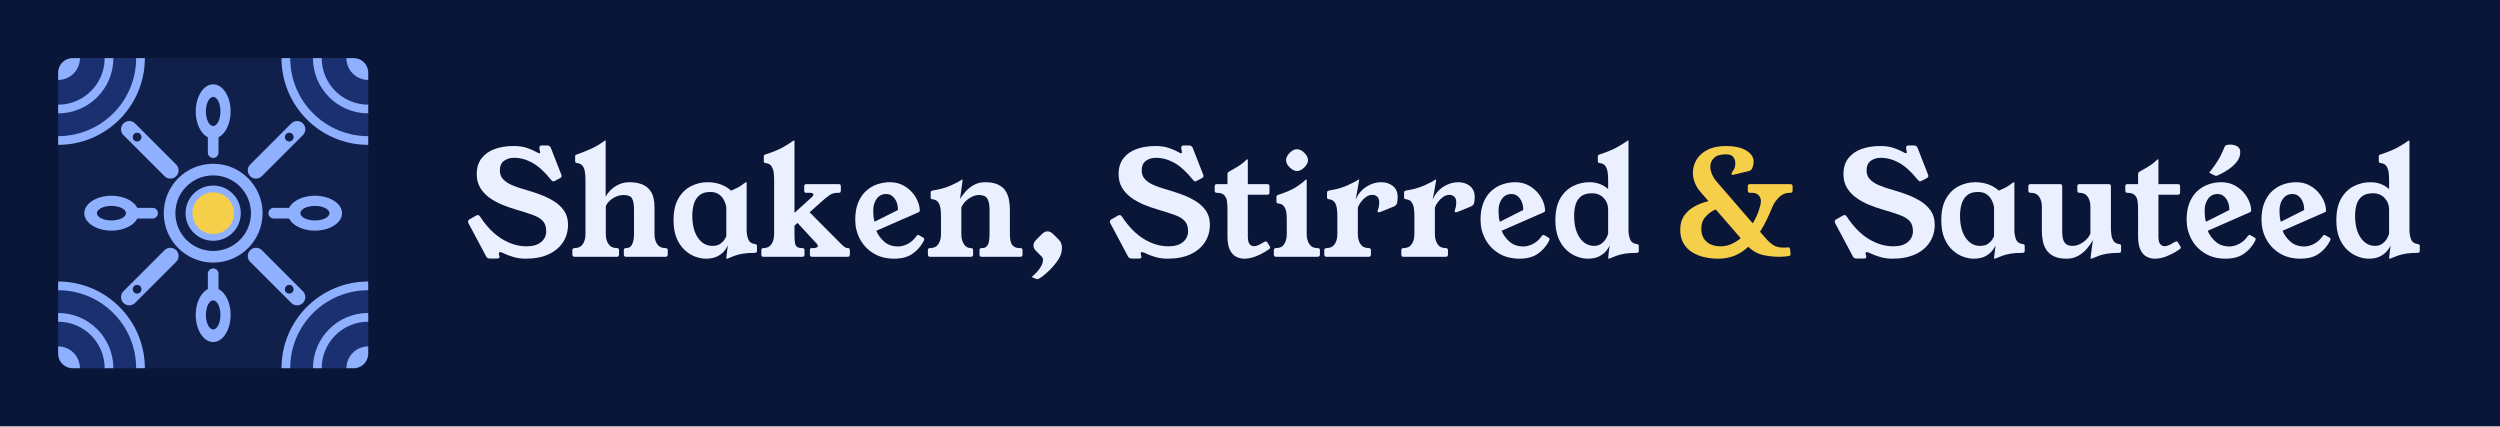
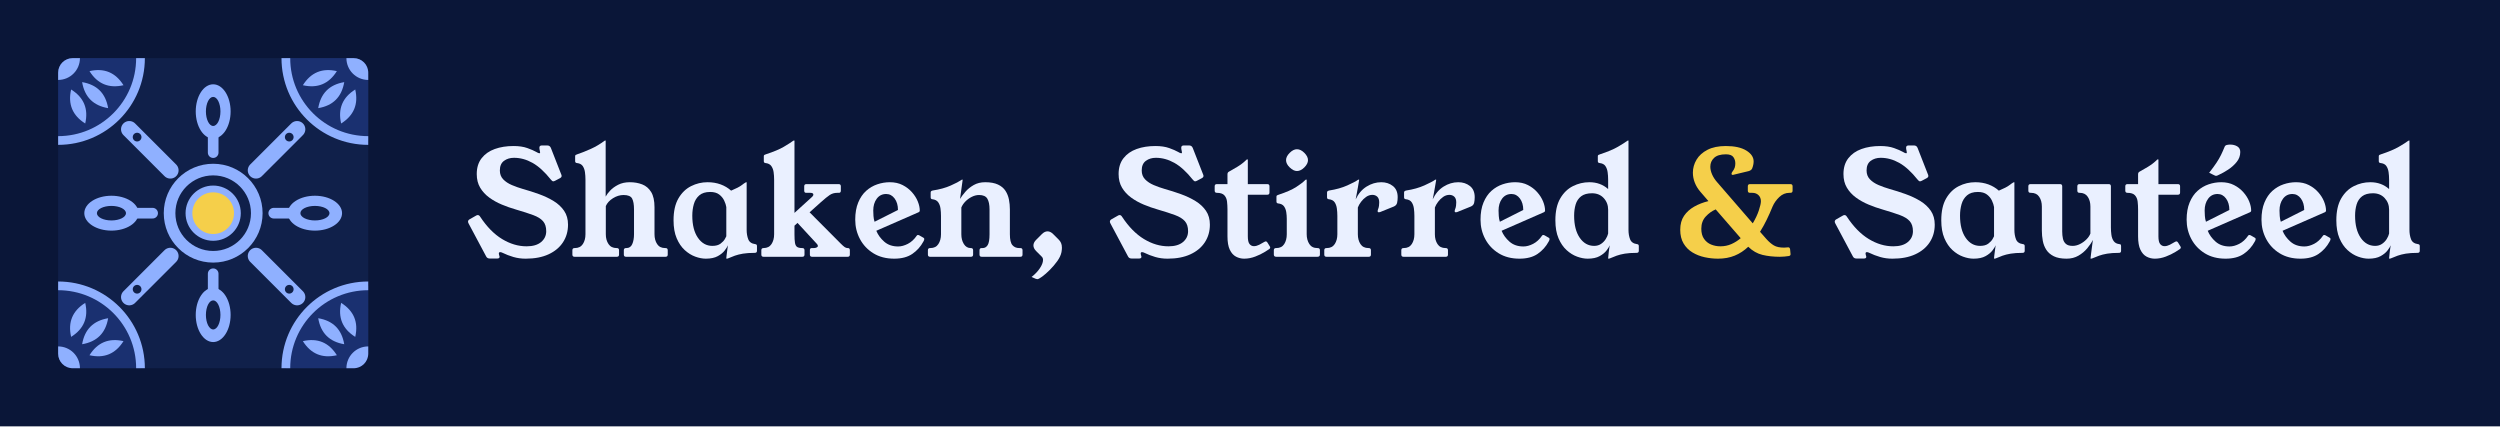
<svg xmlns="http://www.w3.org/2000/svg" viewBox="-12 -12 516 88" width="516" height="88" role="img" aria-label="Shaken, Stirred &amp; Sautéed">
  <rect x="-12" y="-12" width="516" height="88" fill="#0A1638" />
  <g>
    <rect width="64" height="64" rx="3" fill="#10204A" />
    <clipPath id="t">
      <rect width="64" height="64" rx="3" />
    </clipPath>
    <g clip-path="url(#t)">
      <circle cx="0" cy="0" r="17" fill="#1A3070" />
      <circle cx="0" cy="0" r="17" fill="none" stroke="#8FB0FF" stroke-width="1.8" />
-       <circle cx="0" cy="0" r="10.5" fill="none" stroke="#8FB0FF" stroke-width="1.8" />
+       <path d="M6.47 2.68Q8.94 6.63 13.49 5.59Q11.01 1.64 6.47 2.68Z" fill="#8FB0FF" />
+       <path d="M4.95 4.95Q5.73 9.55 10.32 10.32Q9.55 5.73 4.95 4.95Z" fill="#8FB0FF" />
+       <path d="M2.68 6.47Q1.64 11.01 5.59 13.49Q6.63 8.94 2.68 6.47Z" fill="#8FB0FF" />
      <circle cx="0" cy="0" r="4.5" fill="#8FB0FF" />
      <circle cx="64" cy="0" r="17" fill="#1A3070" />
      <circle cx="64" cy="0" r="17" fill="none" stroke="#8FB0FF" stroke-width="1.8" />
-       <circle cx="64" cy="0" r="10.5" fill="none" stroke="#8FB0FF" stroke-width="1.8" />
+       <path d="M61.32 6.47Q57.37 8.94 58.41 13.49Q62.36 11.01 61.32 6.47Z" fill="#8FB0FF" />
+       <path d="M59.05 4.95Q54.45 5.73 53.68 10.32Q58.27 9.55 59.05 4.95Z" fill="#8FB0FF" />
+       <path d="M57.53 2.68Q52.99 1.64 50.51 5.59Q55.06 6.63 57.53 2.68Z" fill="#8FB0FF" />
      <circle cx="64" cy="0" r="4.5" fill="#8FB0FF" />
      <circle cx="0" cy="64" r="17" fill="#1A3070" />
      <circle cx="0" cy="64" r="17" fill="none" stroke="#8FB0FF" stroke-width="1.8" />
-       <circle cx="0" cy="64" r="10.5" fill="none" stroke="#8FB0FF" stroke-width="1.8" />
+       <path d="M2.68 57.53Q6.63 55.06 5.59 50.51Q1.64 52.99 2.68 57.53Z" fill="#8FB0FF" />
+       <path d="M4.95 59.05Q9.55 58.27 10.32 53.68Q5.73 54.45 4.95 59.05Z" fill="#8FB0FF" />
+       <path d="M6.47 61.32Q11.01 62.36 13.49 58.41Q8.94 57.37 6.47 61.32Z" fill="#8FB0FF" />
      <circle cx="0" cy="64" r="4.5" fill="#8FB0FF" />
      <circle cx="64" cy="64" r="17" fill="#1A3070" />
      <circle cx="64" cy="64" r="17" fill="none" stroke="#8FB0FF" stroke-width="1.8" />
-       <circle cx="64" cy="64" r="10.5" fill="none" stroke="#8FB0FF" stroke-width="1.8" />
+       <path d="M57.53 61.32Q55.06 57.37 50.51 58.41Q52.99 62.36 57.53 61.32Z" fill="#8FB0FF" />
+       <path d="M59.05 59.05Q58.27 54.45 53.68 53.68Q54.45 58.27 59.05 59.05Z" fill="#8FB0FF" />
+       <path d="M61.32 57.53Q62.36 52.99 58.41 50.51Q57.37 55.06 61.32 57.53Z" fill="#8FB0FF" />
      <circle cx="64" cy="64" r="4.5" fill="#8FB0FF" />
    </g>
    <path d="M40.84 40.84L49.32 49.32" stroke="#8FB0FF" stroke-width="3.4" stroke-linecap="round" />
    <circle cx="47.7" cy="47.7" r="0.9" fill="#10204A" />
    <path d="M23.16 40.84L14.68 49.32" stroke="#8FB0FF" stroke-width="3.4" stroke-linecap="round" />
    <circle cx="16.3" cy="47.7" r="0.9" fill="#10204A" />
    <path d="M23.16 23.16L14.68 14.68" stroke="#8FB0FF" stroke-width="3.4" stroke-linecap="round" />
    <circle cx="16.3" cy="16.3" r="0.9" fill="#10204A" />
    <path d="M40.84 23.16L49.32 14.68" stroke="#8FB0FF" stroke-width="3.4" stroke-linecap="round" />
    <circle cx="47.7" cy="16.3" r="0.9" fill="#10204A" />
    <path d="M44.5 32L48 32" stroke="#8FB0FF" stroke-width="2.2" stroke-linecap="round" />
    <ellipse cx="53" cy="32" rx="3.6" ry="5.6" transform="rotate(90 53 32)" fill="#8FB0FF" />
    <ellipse cx="53" cy="32" rx="1.5" ry="3" transform="rotate(90 53 32)" fill="#10204A" />
    <path d="M32 44.5L32 48" stroke="#8FB0FF" stroke-width="2.2" stroke-linecap="round" />
    <ellipse cx="32" cy="53" rx="3.6" ry="5.6" transform="rotate(180 32 53)" fill="#8FB0FF" />
    <ellipse cx="32" cy="53" rx="1.5" ry="3" transform="rotate(180 32 53)" fill="#10204A" />
    <path d="M19.5 32L16 32" stroke="#8FB0FF" stroke-width="2.2" stroke-linecap="round" />
    <ellipse cx="11" cy="32" rx="3.6" ry="5.6" transform="rotate(270 11 32)" fill="#8FB0FF" />
    <ellipse cx="11" cy="32" rx="1.5" ry="3" transform="rotate(270 11 32)" fill="#10204A" />
    <path d="M32 19.5L32 16" stroke="#8FB0FF" stroke-width="2.2" stroke-linecap="round" />
    <ellipse cx="32" cy="11" rx="3.6" ry="5.6" transform="rotate(360 32 11)" fill="#8FB0FF" />
    <ellipse cx="32" cy="11" rx="1.5" ry="3" transform="rotate(360 32 11)" fill="#10204A" />
    <circle cx="32" cy="32" r="9" fill="#10204A" stroke="#8FB0FF" stroke-width="2.4" />
    <circle cx="32" cy="32" r="5" fill="#F5CF4A" stroke="#8FB0FF" stroke-width="1.4" />
  </g>
  <path d="M102.57 25.31Q102.48 25.34 102.39 25.385Q102.3 25.43 102.21 25.43Q101.97 25.43 101.7 25.07Q99.78 22.67 97.92 21.62Q96.06 20.57 94.08 20.57Q92.88 20.57 92.025 21.2Q91.17 21.83 91.17 23.18Q91.17 24.29 91.86 25.01Q92.55 25.73 93.645 26.195Q94.74 26.66 95.88 26.99Q97.59 27.47 99.255 28.07Q100.92 28.67 102.27 29.495Q103.62 30.32 104.43 31.505Q105.24 32.69 105.24 34.37Q105.24 36.41 104.205 38.0Q103.17 39.59 101.22 40.49Q99.27 41.39 96.51 41.39Q95.16 41.39 93.975 41.045Q92.79 40.7 91.68 40.16Q91.44 40.04 91.23 40.04Q90.96 40.04 90.96 40.34Q90.96 40.43 91.02 40.67Q91.11 40.88 91.11 41.03Q91.11 41.36 90.6 41.36H89.1Q88.56 41.36 88.35 40.94L84.72 34.13Q84.6 33.89 84.6 33.77Q84.6 33.44 84.93 33.26L86.25 32.51Q86.34 32.45 86.43 32.42Q86.52 32.39 86.61 32.39Q86.91 32.39 87.12 32.75Q89.16 35.84 91.635 37.34Q94.11 38.84 96.69 38.84Q98.64 38.84 99.69 37.955Q100.74 37.07 100.74 35.72Q100.74 34.4 100.08 33.65Q99.42 32.9 98.04 32.39Q96.66 31.88 94.5 31.25Q93.03 30.83 91.59 30.23Q90.15 29.63 88.98 28.775Q87.81 27.92 87.105 26.735Q86.4 25.55 86.4 23.93Q86.4 21.95 87.405 20.66Q88.41 19.37 90.12 18.755Q91.83 18.14 93.99 18.14Q95.67 18.14 96.84 18.56Q98.01 18.98 98.64 19.34Q99.15 19.64 99.33 19.64Q99.48 19.64 99.48 19.46Q99.48 19.31 99.405 19.04Q99.33 18.77 99.33 18.47Q99.33 18.02 99.87 18.02H100.95Q101.49 18.02 101.7 18.53L103.8 23.9Q103.86 24.02 103.89 24.125Q103.92 24.23 103.92 24.32Q103.92 24.59 103.59 24.77Z" fill="#EAF0FF" />
  <path d="M125.37 39.2Q125.82 39.2 125.82 39.65V40.55Q125.82 41.0 125.37 41.0H117.21Q116.76 41.0 116.76 40.55V39.65Q116.76 39.2 117.21 39.2H117.3Q118.14 39.2 118.5 38.375Q118.86 37.55 118.86 36.35V31.22Q118.86 29.72 118.47 28.985Q118.08 28.25 116.7 28.25Q115.59 28.25 114.525 28.91Q113.46 29.57 113.04 30.53V36.35Q113.04 37.55 113.595 38.375Q114.15 39.2 115.26 39.2H115.32Q115.77 39.2 115.77 39.65V40.55Q115.77 41.0 115.32 41.0H106.59Q106.14 41.0 106.14 40.55V39.65Q106.14 39.2 106.59 39.2H106.65Q107.76 39.2 108.3 38.375Q108.84 37.55 108.84 36.35V25.1Q108.84 24.29 108.735 23.54Q108.63 22.79 108.27 22.265Q107.91 21.74 107.07 21.65Q106.71 21.62 106.71 21.26V20.24Q106.71 20.06 106.815 19.985Q106.92 19.91 107.13 19.85Q108.54 19.37 109.995 18.71Q111.45 18.05 112.77 17.06Q112.86 17.0 112.92 17.0H112.95Q113.01 17.0 113.01 17.06V28.58Q113.28 28.04 113.925 27.35Q114.57 26.66 115.59 26.135Q116.61 25.61 117.99 25.61Q119.4 25.61 120.555 26.06Q121.71 26.51 122.4 27.635Q123.09 28.76 123.09 30.8V36.35Q123.09 37.55 123.63 38.375Q124.17 39.2 125.28 39.2Z" fill="#EAF0FF" />
  <path d="M142.11 35.45Q142.11 36.53 142.44 37.385Q142.77 38.24 143.88 38.39Q144.24 38.42 144.24 38.78V39.77Q144.24 40.19 143.79 40.19Q142.32 40.19 141.345 40.355Q140.37 40.52 139.665 40.775Q138.96 41.03 138.27 41.33Q138.15 41.39 138.06 41.39H137.97Q137.91 41.39 137.91 41.27Q137.91 41.15 137.97 40.685Q138.03 40.22 138.105 39.635Q138.18 39.05 138.24 38.63Q138.09 39.02 137.595 39.68Q137.1 40.34 136.155 40.865Q135.21 41.39 133.68 41.39Q132.66 41.39 131.505 40.97Q130.35 40.55 129.33 39.62Q128.31 38.69 127.665 37.175Q127.02 35.66 127.02 33.47Q127.02 30.68 128.025 28.955Q129.03 27.23 130.635 26.42Q132.24 25.61 134.04 25.61Q135.51 25.61 136.74 26.06Q137.97 26.51 138.9 27.35Q139.68 27.02 140.235 26.735Q140.79 26.45 141.18 26.15Q141.33 26.03 141.495 25.91Q141.66 25.79 141.87 25.67Q141.96 25.61 142.02 25.61H142.05Q142.11 25.61 142.11 25.67ZM137.91 30.74Q137.82 30.14 137.475 29.405Q137.13 28.67 136.44 28.145Q135.75 27.62 134.58 27.62Q133.14 27.62 132.33 28.325Q131.52 29.03 131.205 30.14Q130.89 31.25 130.89 32.51Q130.89 35.39 132.045 37.07Q133.2 38.75 135.03 38.75Q136.11 38.75 136.725 38.285Q137.34 37.82 137.61 37.34Q137.88 36.86 137.91 36.77Z" fill="#EAF0FF" />
  <path d="M163.02 39.2Q163.41 39.2 163.41 39.65V40.55Q163.41 41.0 162.96 41.0H155.61Q155.16 41.0 155.16 40.55V39.62Q155.16 39.2 155.55 39.2H156.0Q156.3 39.2 156.555 39.08Q156.81 38.96 156.81 38.75Q156.81 38.54 156.57 38.3L152.61 34.01L151.98 34.58V36.35Q151.98 37.52 152.085 38.135Q152.19 38.75 152.535 38.975Q152.88 39.2 153.6 39.2Q154.05 39.2 154.05 39.65V40.55Q154.05 41.0 153.6 41.0H145.59Q145.14 41.0 145.14 40.55V39.65Q145.14 39.2 145.59 39.2Q146.7 39.2 147.24 38.375Q147.78 37.55 147.78 36.35V25.1Q147.78 24.29 147.675 23.54Q147.57 22.79 147.195 22.265Q146.82 21.74 145.98 21.65Q145.65 21.62 145.65 21.26V20.24Q145.65 20.06 145.755 19.985Q145.86 19.91 146.07 19.85Q148.47 19.07 149.79 18.29Q151.11 17.51 151.71 17.06Q151.8 17.0 151.86 17.0H151.92Q151.98 17.0 151.98 17.06V31.94L155.64 28.61Q155.88 28.37 155.88 28.19Q155.88 27.8 155.28 27.8H154.38Q153.99 27.8 153.99 27.35V26.45Q153.99 26.0 154.44 26.0H161.1Q161.55 26.0 161.55 26.45V27.35Q161.55 27.8 161.16 27.8H160.8Q159.93 27.8 159.255 28.25Q158.58 28.7 157.41 29.75L155.1 31.82L161.52 38.27Q162.03 38.78 162.33 38.99Q162.63 39.2 162.93 39.2Z" fill="#EAF0FF" />
  <path d="M168.87 35.63Q169.38 36.89 170.505 37.88Q171.63 38.87 173.37 38.87Q174.33 38.87 175.38 38.33Q176.43 37.79 177.21 36.65Q177.3 36.5 177.45 36.5Q177.6 36.5 177.765 36.59Q177.93 36.68 178.65 37.1Q178.77 37.19 178.77 37.34Q178.77 37.55 178.59 37.85Q177.75 39.41 176.31 40.4Q174.87 41.39 172.56 41.39Q170.07 41.39 168.27 40.28Q166.47 39.17 165.495 37.34Q164.52 35.51 164.52 33.35Q164.52 31.28 165.135 29.795Q165.75 28.31 166.77 27.395Q167.79 26.48 169.065 26.045Q170.34 25.61 171.66 25.61Q173.16 25.61 174.3 26.195Q175.44 26.78 176.235 27.68Q177.03 28.58 177.435 29.585Q177.84 30.59 177.84 31.46Q177.84 31.7 177.57 31.82ZM173.34 31.34Q173.34 29.9 172.65 28.97Q171.96 28.04 170.91 28.04Q169.68 28.04 168.96 29.015Q168.24 29.99 168.24 31.46Q168.24 31.91 168.285 32.57Q168.33 33.23 168.51 33.77Z" fill="#EAF0FF" />
  <path d="M196.44 31.22V36.35Q196.44 38.0 196.965 38.6Q197.49 39.2 198.36 39.2H198.6Q199.05 39.2 199.05 39.65V40.55Q199.05 41.0 198.6 41.0H190.62Q190.17 41.0 190.17 40.55V39.65Q190.17 39.2 190.62 39.2H190.83Q191.46 39.2 191.85 38.6Q192.24 38.0 192.24 36.35V31.22Q192.24 29.78 191.79 29.015Q191.34 28.25 190.08 28.25Q189.33 28.25 188.58 28.625Q187.83 29.0 187.26 29.585Q186.69 30.17 186.42 30.83V36.35Q186.42 37.55 186.945 38.375Q187.47 39.2 188.34 39.2H188.4Q188.85 39.2 188.85 39.65V40.55Q188.85 41.0 188.4 41.0H179.97Q179.52 41.0 179.52 40.55V39.65Q179.52 39.2 179.97 39.2H180.03Q181.14 39.2 181.68 38.375Q182.22 37.55 182.22 36.35V32.57Q182.22 31.76 182.115 31.01Q182.01 30.26 181.635 29.735Q181.26 29.21 180.42 29.12Q180.09 29.09 180.09 28.73V27.71Q180.09 27.41 180.51 27.32Q182.67 26.99 184.215 26.3Q185.76 25.61 186.36 25.19Q186.51 25.07 186.6 25.07H186.63Q186.69 25.07 186.69 25.13Q186.69 25.19 186.66 25.37L186.15 29.06Q186.57 28.37 187.26 27.575Q187.95 26.78 188.97 26.195Q189.99 25.61 191.34 25.61Q192.96 25.61 193.98 26.09Q195.0 26.57 195.525 27.38Q196.05 28.19 196.245 29.18Q196.44 30.17 196.44 31.22Z" fill="#EAF0FF" />
  <path d="M206.55 37.49Q206.82 37.76 207.0 38.15Q207.18 38.54 207.18 39.14Q207.18 39.53 207.09 40.04Q206.91 40.94 206.22 41.9Q205.53 42.86 204.675 43.715Q203.82 44.57 203.1 45.095Q202.38 45.62 202.11 45.62Q201.99 45.62 201.78 45.545Q201.57 45.47 200.91 45.17Q201.99 44.33 202.635 43.355Q203.28 42.38 203.28 41.66Q203.28 41.24 203.04 41.0L201.87 39.83Q201.3 39.26 201.3 38.66Q201.3 38.06 201.87 37.49L203.04 36.32Q203.61 35.75 204.21 35.75Q204.81 35.75 205.38 36.32Z" fill="#EAF0FF" />
  <path d="M235.05 25.31Q234.96 25.34 234.87 25.385Q234.78 25.43 234.69 25.43Q234.45 25.43 234.18 25.07Q232.26 22.67 230.4 21.62Q228.54 20.57 226.56 20.57Q225.36 20.57 224.505 21.2Q223.65 21.83 223.65 23.18Q223.65 24.29 224.34 25.01Q225.03 25.73 226.125 26.195Q227.22 26.66 228.36 26.99Q230.07 27.47 231.735 28.07Q233.4 28.67 234.75 29.495Q236.1 30.32 236.91 31.505Q237.72 32.69 237.72 34.37Q237.72 36.41 236.685 38.0Q235.65 39.59 233.7 40.49Q231.75 41.39 228.99 41.39Q227.64 41.39 226.455 41.045Q225.27 40.7 224.16 40.16Q223.92 40.04 223.71 40.04Q223.44 40.04 223.44 40.34Q223.44 40.43 223.5 40.67Q223.59 40.88 223.59 41.03Q223.59 41.36 223.08 41.36H221.58Q221.04 41.36 220.83 40.94L217.2 34.13Q217.08 33.89 217.08 33.77Q217.08 33.44 217.41 33.26L218.73 32.51Q218.82 32.45 218.91 32.42Q219.0 32.39 219.09 32.39Q219.39 32.39 219.6 32.75Q221.64 35.84 224.115 37.34Q226.59 38.84 229.17 38.84Q231.12 38.84 232.17 37.955Q233.22 37.07 233.22 35.72Q233.22 34.4 232.56 33.65Q231.9 32.9 230.52 32.39Q229.14 31.88 226.98 31.25Q225.51 30.83 224.07 30.23Q222.63 29.63 221.46 28.775Q220.29 27.92 219.585 26.735Q218.88 25.55 218.88 23.93Q218.88 21.95 219.885 20.66Q220.89 19.37 222.6 18.755Q224.31 18.14 226.47 18.14Q228.15 18.14 229.32 18.56Q230.49 18.98 231.12 19.34Q231.63 19.64 231.81 19.64Q231.96 19.64 231.96 19.46Q231.96 19.31 231.885 19.04Q231.81 18.77 231.81 18.47Q231.81 18.02 232.35 18.02H233.43Q233.97 18.02 234.18 18.53L236.28 23.9Q236.34 24.02 236.37 24.125Q236.4 24.23 236.4 24.32Q236.4 24.59 236.07 24.77Z" fill="#EAF0FF" />
  <path d="M250.08 38.84Q250.17 38.96 250.17 39.11Q250.17 39.29 249.93 39.44L249.03 40.01Q248.22 40.52 247.08 40.955Q245.94 41.39 244.8 41.39Q243.9 41.39 243.105 40.97Q242.31 40.55 241.83 39.545Q241.35 38.54 241.35 36.77V31.22Q241.35 30.41 241.26 29.615Q241.17 28.82 240.705 28.31Q240.24 27.8 239.16 27.8Q238.71 27.8 238.71 27.35V26.45Q238.71 26.0 239.16 26.0H241.35V23.99Q241.35 23.6 241.62 23.45Q242.28 23.09 243.36 22.445Q244.44 21.8 245.28 20.96Q245.34 20.9 245.43 20.9H245.49Q245.55 20.9 245.55 20.99V26.0H249.57Q250.02 26.0 250.02 26.45V27.74Q250.02 28.19 249.57 28.19H245.55V36.77Q245.55 37.94 245.91 38.375Q246.27 38.81 246.81 38.81Q247.32 38.81 247.89 38.525Q248.46 38.24 248.94 37.94Q249.15 37.82 249.27 37.82Q249.45 37.82 249.6 38.06Z" fill="#EAF0FF" />
  <path d="M259.98 39.2Q260.43 39.2 260.43 39.65V40.55Q260.43 41.0 259.92 41.0H251.43Q250.92 41.0 250.92 40.55V39.65Q250.92 39.2 251.37 39.2H251.43Q252.54 39.2 253.065 38.375Q253.59 37.55 253.59 36.35V33.17Q253.59 32.48 253.485 31.79Q253.38 31.1 253.02 30.59Q252.66 30.08 251.82 29.99Q251.46 29.96 251.46 29.6V28.58Q251.46 28.4 251.58 28.325Q251.7 28.25 251.91 28.19Q254.28 27.41 255.555 26.585Q256.83 25.76 257.43 25.13Q257.49 25.07 257.55 25.07H257.64Q257.7 25.07 257.7 25.13V36.32Q257.7 37.52 258.24 38.36Q258.78 39.2 259.89 39.2ZM255.69 18.8Q256.47 18.8 257.22 19.55Q257.97 20.3 257.97 21.05Q257.97 21.8 257.22 22.55Q256.47 23.3 255.69 23.3Q254.97 23.3 254.19 22.55Q253.44 21.83 253.44 21.05Q253.44 20.3 254.19 19.55Q254.94 18.8 255.69 18.8Z" fill="#EAF0FF" />
  <path d="M267.81 29.15Q268.62 27.41 270.06 26.51Q271.5 25.61 273.09 25.61Q274.5 25.61 275.49 26.39Q276.48 27.17 276.48 28.7Q276.48 29.36 276.36 29.87Q276.24 30.38 275.7 30.62L272.88 31.76Q272.7 31.82 272.61 31.82Q272.34 31.82 272.34 31.55Q272.34 31.46 272.4 31.28Q272.58 30.86 272.625 30.47Q272.67 30.08 272.67 29.78Q272.67 28.97 272.265 28.595Q271.86 28.22 271.26 28.22Q270.57 28.22 269.97 28.64Q269.37 29.06 268.92 29.66Q268.47 30.26 268.26 30.83V36.35Q268.26 37.55 268.8 38.375Q269.34 39.2 270.45 39.2H270.51Q270.96 39.2 270.96 39.65V40.55Q270.96 41.0 270.51 41.0H261.78Q261.33 41.0 261.33 40.55V39.65Q261.33 39.2 261.78 39.2H261.84Q262.95 39.2 263.49 38.375Q264.03 37.55 264.03 36.35V32.57Q264.03 31.76 263.925 31.01Q263.82 30.26 263.46 29.735Q263.1 29.21 262.26 29.12Q261.9 29.09 261.9 28.73V27.71Q261.9 27.41 262.35 27.32Q264.48 26.99 266.085 26.27Q267.69 25.55 268.26 25.13Q268.35 25.07 268.41 25.07H268.47Q268.53 25.07 268.53 25.13Q268.53 25.16 268.455 25.58Q268.38 26.0 268.275 26.645Q268.17 27.29 268.035 27.965Q267.9 28.64 267.81 29.15Z" fill="#EAF0FF" />
  <path d="M283.71 29.15Q284.52 27.41 285.96 26.51Q287.4 25.61 288.99 25.61Q290.4 25.61 291.39 26.39Q292.38 27.17 292.38 28.7Q292.38 29.36 292.26 29.87Q292.14 30.38 291.6 30.62L288.78 31.76Q288.6 31.82 288.51 31.82Q288.24 31.82 288.24 31.55Q288.24 31.46 288.3 31.28Q288.48 30.86 288.525 30.47Q288.57 30.08 288.57 29.78Q288.57 28.97 288.165 28.595Q287.76 28.22 287.16 28.22Q286.47 28.22 285.87 28.64Q285.27 29.06 284.82 29.66Q284.37 30.26 284.16 30.83V36.35Q284.16 37.55 284.7 38.375Q285.24 39.2 286.35 39.2H286.41Q286.86 39.2 286.86 39.65V40.55Q286.86 41.0 286.41 41.0H277.68Q277.23 41.0 277.23 40.55V39.65Q277.23 39.2 277.68 39.2H277.74Q278.85 39.2 279.39 38.375Q279.93 37.55 279.93 36.35V32.57Q279.93 31.76 279.825 31.01Q279.72 30.26 279.36 29.735Q279.0 29.21 278.16 29.12Q277.8 29.09 277.8 28.73V27.71Q277.8 27.41 278.25 27.32Q280.38 26.99 281.985 26.27Q283.59 25.55 284.16 25.13Q284.25 25.07 284.31 25.07H284.37Q284.43 25.07 284.43 25.13Q284.43 25.16 284.355 25.58Q284.28 26.0 284.175 26.645Q284.07 27.29 283.935 27.965Q283.8 28.64 283.71 29.15Z" fill="#EAF0FF" />
  <path d="M297.93 35.63Q298.44 36.89 299.565 37.88Q300.69 38.87 302.43 38.87Q303.39 38.87 304.44 38.33Q305.49 37.79 306.27 36.65Q306.36 36.5 306.51 36.5Q306.66 36.5 306.825 36.59Q306.99 36.68 307.71 37.1Q307.83 37.19 307.83 37.34Q307.83 37.55 307.65 37.85Q306.81 39.41 305.37 40.4Q303.93 41.39 301.62 41.39Q299.13 41.39 297.33 40.28Q295.53 39.17 294.555 37.34Q293.58 35.51 293.58 33.35Q293.58 31.28 294.195 29.795Q294.81 28.31 295.83 27.395Q296.85 26.48 298.125 26.045Q299.4 25.61 300.72 25.61Q302.22 25.61 303.36 26.195Q304.5 26.78 305.295 27.68Q306.09 28.58 306.495 29.585Q306.9 30.59 306.9 31.46Q306.9 31.7 306.63 31.82ZM302.4 31.34Q302.4 29.9 301.71 28.97Q301.02 28.04 299.97 28.04Q298.74 28.04 298.02 29.015Q297.3 29.99 297.3 31.46Q297.3 31.91 297.345 32.57Q297.39 33.23 297.57 33.77Z" fill="#EAF0FF" />
  <path d="M324.12 35.45Q324.12 36.53 324.45 37.385Q324.78 38.24 325.89 38.39Q326.25 38.42 326.25 38.78V39.77Q326.25 40.19 325.8 40.19Q324.33 40.19 323.355 40.355Q322.38 40.52 321.675 40.775Q320.97 41.03 320.28 41.33Q320.16 41.39 320.07 41.39H320.01Q319.92 41.39 319.92 41.3Q319.98 40.61 320.055 39.95Q320.13 39.29 320.25 38.63Q320.1 39.02 319.605 39.68Q319.11 40.34 318.165 40.865Q317.22 41.39 315.69 41.39Q314.67 41.39 313.515 40.97Q312.36 40.55 311.34 39.62Q310.32 38.69 309.675 37.175Q309.03 35.66 309.03 33.47Q309.03 30.68 310.035 28.955Q311.04 27.23 312.645 26.42Q314.25 25.61 316.05 25.61Q318.33 25.61 319.92 27.02V25.1Q319.92 24.29 319.815 23.54Q319.71 22.79 319.35 22.265Q318.99 21.74 318.15 21.65Q317.79 21.62 317.79 21.26V20.24Q317.79 20.06 317.91 19.985Q318.03 19.91 318.24 19.85Q320.61 19.07 321.945 18.29Q323.28 17.51 323.88 17.06Q323.97 17.0 324.03 17.0H324.06Q324.12 17.0 324.12 17.06ZM319.92 31.28Q319.92 29.87 319.005 28.88Q318.09 27.89 316.59 27.89Q315.15 27.89 314.34 28.52Q313.53 29.15 313.215 30.2Q312.9 31.25 312.9 32.51Q312.9 35.39 314.055 37.07Q315.21 38.75 317.04 38.75Q317.85 38.75 318.45 38.345Q319.05 37.94 319.425 37.34Q319.8 36.74 319.92 36.2Z" fill="#EAF0FF" />
  <path d="M357.54 26.0Q357.99 26.0 357.99 26.45V27.35Q357.99 27.8 357.54 27.8H357.33Q356.16 27.8 355.245 28.67Q354.33 29.54 353.85 30.65Q353.28 32.06 352.635 33.38Q351.99 34.7 351.27 35.84L352.59 37.34Q353.37 38.21 354.135 38.66Q354.9 39.11 356.22 39.11Q356.4 39.11 356.685 39.08Q356.97 39.05 357.09 39.05Q357.42 39.05 357.48 39.47L357.57 40.43Q357.6 40.79 357.18 40.85Q356.76 40.91 356.295 40.955Q355.83 41.0 355.35 41.0Q353.4 41.0 351.78 40.61Q350.16 40.22 348.84 38.93Q347.58 40.13 346.05 40.76Q344.52 41.39 342.6 41.39Q341.22 41.39 339.84 41.09Q338.46 40.79 337.32 40.1Q336.18 39.41 335.49 38.255Q334.8 37.1 334.8 35.42Q334.8 33.71 335.58 32.555Q336.36 31.4 337.68 30.65Q339 29.9 340.62 29.51L338.94 27.56Q338.19 26.69 337.8 25.685Q337.41 24.68 337.41 23.66Q337.41 22.22 338.16 20.96Q338.91 19.7 340.425 18.92Q341.94 18.14 344.22 18.14Q346.92 18.14 348.435 19.07Q349.95 20.0 349.95 21.32Q349.95 21.65 349.875 22.01Q349.8 22.37 349.65 22.76Q349.47 23.18 348.87 23.33L345.75 24.08Q345.39 24.17 345.39 23.84Q345.39 23.69 345.54 23.48Q345.93 22.97 346.05 22.58Q346.17 22.19 346.17 21.71Q346.17 20.99 345.765 20.42Q345.36 19.85 344.22 19.85Q342.57 19.85 341.79 20.585Q341.01 21.32 341.01 22.4Q341.01 23.15 341.37 23.99Q341.73 24.83 342.42 25.61L349.77 34.1Q350.61 32.69 351.03 31.415Q351.45 30.14 351.45 29.54Q351.45 28.76 350.955 28.28Q350.46 27.8 349.68 27.8H349.2Q348.75 27.8 348.75 27.35V26.45Q348.75 26.0 349.2 26.0ZM342.12 31.22Q340.98 31.7 340.065 32.69Q339.15 33.68 339.15 35.21Q339.15 36.5 339.72 37.31Q340.29 38.12 341.19 38.48Q342.09 38.84 343.08 38.84Q344.31 38.84 345.36 38.375Q346.41 37.91 347.28 37.16Z" fill="#F5CF4A" stroke="#0A1638" stroke-width="1.05" paint-order="stroke" />
  <path d="M384.66 25.31Q384.57 25.34 384.48 25.385Q384.39 25.43 384.3 25.43Q384.06 25.43 383.79 25.07Q381.87 22.67 380.01 21.62Q378.15 20.57 376.17 20.57Q374.97 20.57 374.115 21.2Q373.26 21.83 373.26 23.18Q373.26 24.29 373.95 25.01Q374.64 25.73 375.735 26.195Q376.83 26.66 377.97 26.99Q379.68 27.47 381.345 28.07Q383.01 28.67 384.36 29.495Q385.71 30.32 386.52 31.505Q387.33 32.69 387.33 34.37Q387.33 36.41 386.295 38.0Q385.26 39.59 383.31 40.49Q381.36 41.39 378.6 41.39Q377.25 41.39 376.065 41.045Q374.88 40.7 373.77 40.16Q373.53 40.04 373.32 40.04Q373.05 40.04 373.05 40.34Q373.05 40.43 373.11 40.67Q373.2 40.88 373.2 41.03Q373.2 41.36 372.69 41.36H371.19Q370.65 41.36 370.44 40.94L366.81 34.13Q366.69 33.89 366.69 33.77Q366.69 33.44 367.02 33.26L368.34 32.51Q368.43 32.45 368.52 32.42Q368.61 32.39 368.7 32.39Q369 32.39 369.21 32.75Q371.25 35.84 373.725 37.34Q376.2 38.84 378.78 38.84Q380.73 38.84 381.78 37.955Q382.83 37.07 382.83 35.72Q382.83 34.4 382.17 33.65Q381.51 32.9 380.13 32.39Q378.75 31.88 376.59 31.25Q375.12 30.83 373.68 30.23Q372.24 29.63 371.07 28.775Q369.9 27.92 369.195 26.735Q368.49 25.55 368.49 23.93Q368.49 21.95 369.495 20.66Q370.5 19.37 372.21 18.755Q373.92 18.14 376.08 18.14Q377.76 18.14 378.93 18.56Q380.1 18.98 380.73 19.34Q381.24 19.64 381.42 19.64Q381.57 19.64 381.57 19.46Q381.57 19.31 381.495 19.04Q381.42 18.77 381.42 18.47Q381.42 18.02 381.96 18.02H383.04Q383.58 18.02 383.79 18.53L385.89 23.9Q385.95 24.02 385.98 24.125Q386.01 24.23 386.01 24.32Q386.01 24.59 385.68 24.77Z" fill="#EAF0FF" />
  <path d="M403.77 35.45Q403.77 36.53 404.1 37.385Q404.43 38.24 405.54 38.39Q405.9 38.42 405.9 38.78V39.77Q405.9 40.19 405.45 40.19Q403.98 40.19 403.005 40.355Q402.03 40.52 401.325 40.775Q400.62 41.03 399.93 41.33Q399.81 41.39 399.72 41.39H399.63Q399.57 41.39 399.57 41.27Q399.57 41.15 399.63 40.685Q399.69 40.22 399.765 39.635Q399.84 39.05 399.9 38.63Q399.75 39.02 399.255 39.68Q398.76 40.34 397.815 40.865Q396.87 41.39 395.34 41.39Q394.32 41.39 393.165 40.97Q392.01 40.55 390.99 39.62Q389.97 38.69 389.325 37.175Q388.68 35.66 388.68 33.47Q388.68 30.68 389.685 28.955Q390.69 27.23 392.295 26.42Q393.9 25.61 395.7 25.61Q397.17 25.61 398.4 26.06Q399.63 26.51 400.56 27.35Q401.34 27.02 401.895 26.735Q402.45 26.45 402.84 26.15Q402.99 26.03 403.155 25.91Q403.32 25.79 403.53 25.67Q403.62 25.61 403.68 25.61H403.71Q403.77 25.61 403.77 25.67ZM399.57 30.74Q399.48 30.14 399.135 29.405Q398.79 28.67 398.1 28.145Q397.41 27.62 396.24 27.62Q394.8 27.62 393.99 28.325Q393.18 29.03 392.865 30.14Q392.55 31.25 392.55 32.51Q392.55 35.39 393.705 37.07Q394.86 38.75 396.69 38.75Q397.77 38.75 398.385 38.285Q399 37.82 399.27 37.34Q399.54 36.86 399.57 36.77Z" fill="#EAF0FF" />
  <path d="M423.69 34.94Q423.69 35.72 423.795 36.485Q423.9 37.25 424.275 37.775Q424.65 38.3 425.46 38.39Q425.7 38.42 425.745 38.525Q425.79 38.63 425.79 38.78V39.77Q425.79 40.19 425.37 40.19Q423.9 40.19 422.925 40.355Q421.95 40.52 421.245 40.775Q420.54 41.03 419.85 41.33Q419.73 41.39 419.61 41.39H419.55Q419.49 41.39 419.49 41.3Q419.49 41.21 419.595 40.385Q419.7 39.56 419.97 37.52Q419.55 38.36 418.8 39.26Q418.05 40.16 416.985 40.775Q415.92 41.39 414.54 41.39Q412.92 41.39 411.915 40.895Q410.91 40.4 410.37 39.575Q409.83 38.75 409.635 37.715Q409.44 36.68 409.44 35.6V30.65Q409.44 29.42 408.885 28.61Q408.33 27.8 407.22 27.8H407.1Q406.65 27.8 406.65 27.35V26.45Q406.65 26.0 407.1 26.0H413.19Q413.64 26.0 413.64 26.45V35.78Q413.64 36.59 413.79 37.265Q413.94 37.94 414.405 38.345Q414.87 38.75 415.8 38.75Q416.55 38.75 417.3 38.375Q418.05 38.0 418.635 37.415Q419.22 36.83 419.46 36.2V30.65Q419.46 29.42 418.905 28.61Q418.35 27.8 417.27 27.8H417.21Q416.76 27.8 416.76 27.35V26.45Q416.76 26.0 417.21 26.0H423.24Q423.69 26.0 423.69 26.45Z" fill="#EAF0FF" />
  <path d="M438.03 38.84Q438.12 38.96 438.12 39.11Q438.12 39.29 437.88 39.44L436.98 40.01Q436.17 40.52 435.03 40.955Q433.89 41.39 432.75 41.39Q431.85 41.39 431.055 40.97Q430.26 40.55 429.78 39.545Q429.3 38.54 429.3 36.77V31.22Q429.3 30.41 429.21 29.615Q429.12 28.82 428.655 28.31Q428.19 27.8 427.11 27.8Q426.66 27.8 426.66 27.35V26.45Q426.66 26.0 427.11 26.0H429.3V23.99Q429.3 23.6 429.57 23.45Q430.23 23.09 431.31 22.445Q432.39 21.8 433.23 20.96Q433.29 20.9 433.38 20.9H433.44Q433.5 20.9 433.5 20.99V26.0H437.52Q437.97 26.0 437.97 26.45V27.74Q437.97 28.19 437.52 28.19H433.5V36.77Q433.5 37.94 433.86 38.375Q434.22 38.81 434.76 38.81Q435.27 38.81 435.84 38.525Q436.41 38.24 436.89 37.94Q437.1 37.82 437.22 37.82Q437.4 37.82 437.55 38.06Z" fill="#EAF0FF" />
  <path d="M443.67 35.63Q444.18 36.89 445.305 37.88Q446.43 38.87 448.17 38.87Q449.13 38.87 450.18 38.33Q451.23 37.79 452.01 36.65Q452.1 36.5 452.25 36.5Q452.4 36.5 452.565 36.59Q452.73 36.68 453.45 37.1Q453.57 37.19 453.57 37.34Q453.57 37.55 453.39 37.85Q452.55 39.41 451.11 40.4Q449.67 41.39 447.36 41.39Q444.87 41.39 443.07 40.28Q441.27 39.17 440.295 37.34Q439.32 35.51 439.32 33.35Q439.32 31.28 439.935 29.795Q440.55 28.31 441.57 27.395Q442.59 26.48 443.865 26.045Q445.14 25.61 446.46 25.61Q447.96 25.61 449.1 26.195Q450.24 26.78 451.035 27.68Q451.83 28.58 452.235 29.585Q452.64 30.59 452.64 31.46Q452.64 31.7 452.37 31.82ZM448.14 31.34Q448.14 29.9 447.45 28.97Q446.76 28.04 445.71 28.04Q444.48 28.04 443.76 29.015Q443.04 29.99 443.04 31.46Q443.04 31.91 443.085 32.57Q443.13 33.23 443.31 33.77ZM443.97 23.66Q444.93 22.43 445.485 21.59Q446.04 20.75 446.415 19.985Q446.79 19.22 447.18 18.26Q447.3 17.99 447.645 17.915Q447.99 17.84 448.29 17.84Q449.16 17.84 449.775 18.215Q450.39 18.59 450.39 19.37Q450.39 20.51 449.655 21.425Q448.92 22.34 447.885 23.015Q446.85 23.69 445.92 24.11Q445.8 24.17 445.665 24.23Q445.53 24.29 445.38 24.29Q445.26 24.29 445.08 24.2Z" fill="#EAF0FF" />
  <path d="M459.12 35.63Q459.63 36.89 460.755 37.88Q461.88 38.87 463.62 38.87Q464.58 38.87 465.63 38.33Q466.68 37.79 467.46 36.65Q467.55 36.5 467.7 36.5Q467.85 36.5 468.015 36.59Q468.18 36.68 468.9 37.1Q469.02 37.19 469.02 37.34Q469.02 37.55 468.84 37.85Q468 39.41 466.56 40.4Q465.12 41.39 462.81 41.39Q460.32 41.39 458.52 40.28Q456.72 39.17 455.745 37.34Q454.77 35.51 454.77 33.35Q454.77 31.28 455.385 29.795Q456 28.31 457.02 27.395Q458.04 26.48 459.315 26.045Q460.59 25.61 461.91 25.61Q463.41 25.61 464.55 26.195Q465.69 26.78 466.485 27.68Q467.28 28.58 467.685 29.585Q468.09 30.59 468.09 31.46Q468.09 31.7 467.82 31.82ZM463.59 31.34Q463.59 29.9 462.9 28.97Q462.21 28.04 461.16 28.04Q459.93 28.04 459.21 29.015Q458.49 29.99 458.49 31.46Q458.49 31.91 458.535 32.57Q458.58 33.23 458.76 33.77Z" fill="#EAF0FF" />
  <path d="M485.31 35.45Q485.31 36.53 485.64 37.385Q485.97 38.24 487.08 38.39Q487.44 38.42 487.44 38.78V39.77Q487.44 40.19 486.99 40.19Q485.52 40.19 484.545 40.355Q483.57 40.52 482.865 40.775Q482.16 41.03 481.47 41.33Q481.35 41.39 481.26 41.39H481.2Q481.11 41.39 481.11 41.3Q481.17 40.61 481.245 39.95Q481.32 39.29 481.44 38.63Q481.29 39.02 480.795 39.68Q480.3 40.34 479.355 40.865Q478.41 41.39 476.88 41.39Q475.86 41.39 474.705 40.97Q473.55 40.55 472.53 39.62Q471.51 38.69 470.865 37.175Q470.22 35.66 470.22 33.47Q470.22 30.68 471.225 28.955Q472.23 27.23 473.835 26.42Q475.44 25.61 477.24 25.61Q479.52 25.61 481.11 27.02V25.1Q481.11 24.29 481.005 23.54Q480.9 22.79 480.54 22.265Q480.18 21.74 479.34 21.65Q478.98 21.62 478.98 21.26V20.24Q478.98 20.06 479.1 19.985Q479.22 19.91 479.43 19.85Q481.8 19.07 483.135 18.29Q484.47 17.51 485.07 17.06Q485.16 17.0 485.22 17.0H485.25Q485.31 17.0 485.31 17.06ZM481.11 31.28Q481.11 29.87 480.195 28.88Q479.28 27.89 477.78 27.89Q476.34 27.89 475.53 28.52Q474.72 29.15 474.405 30.2Q474.09 31.25 474.09 32.51Q474.09 35.39 475.245 37.07Q476.4 38.75 478.23 38.75Q479.04 38.75 479.64 38.345Q480.24 37.94 480.615 37.34Q480.99 36.74 481.11 36.2Z" fill="#EAF0FF" />
</svg>
